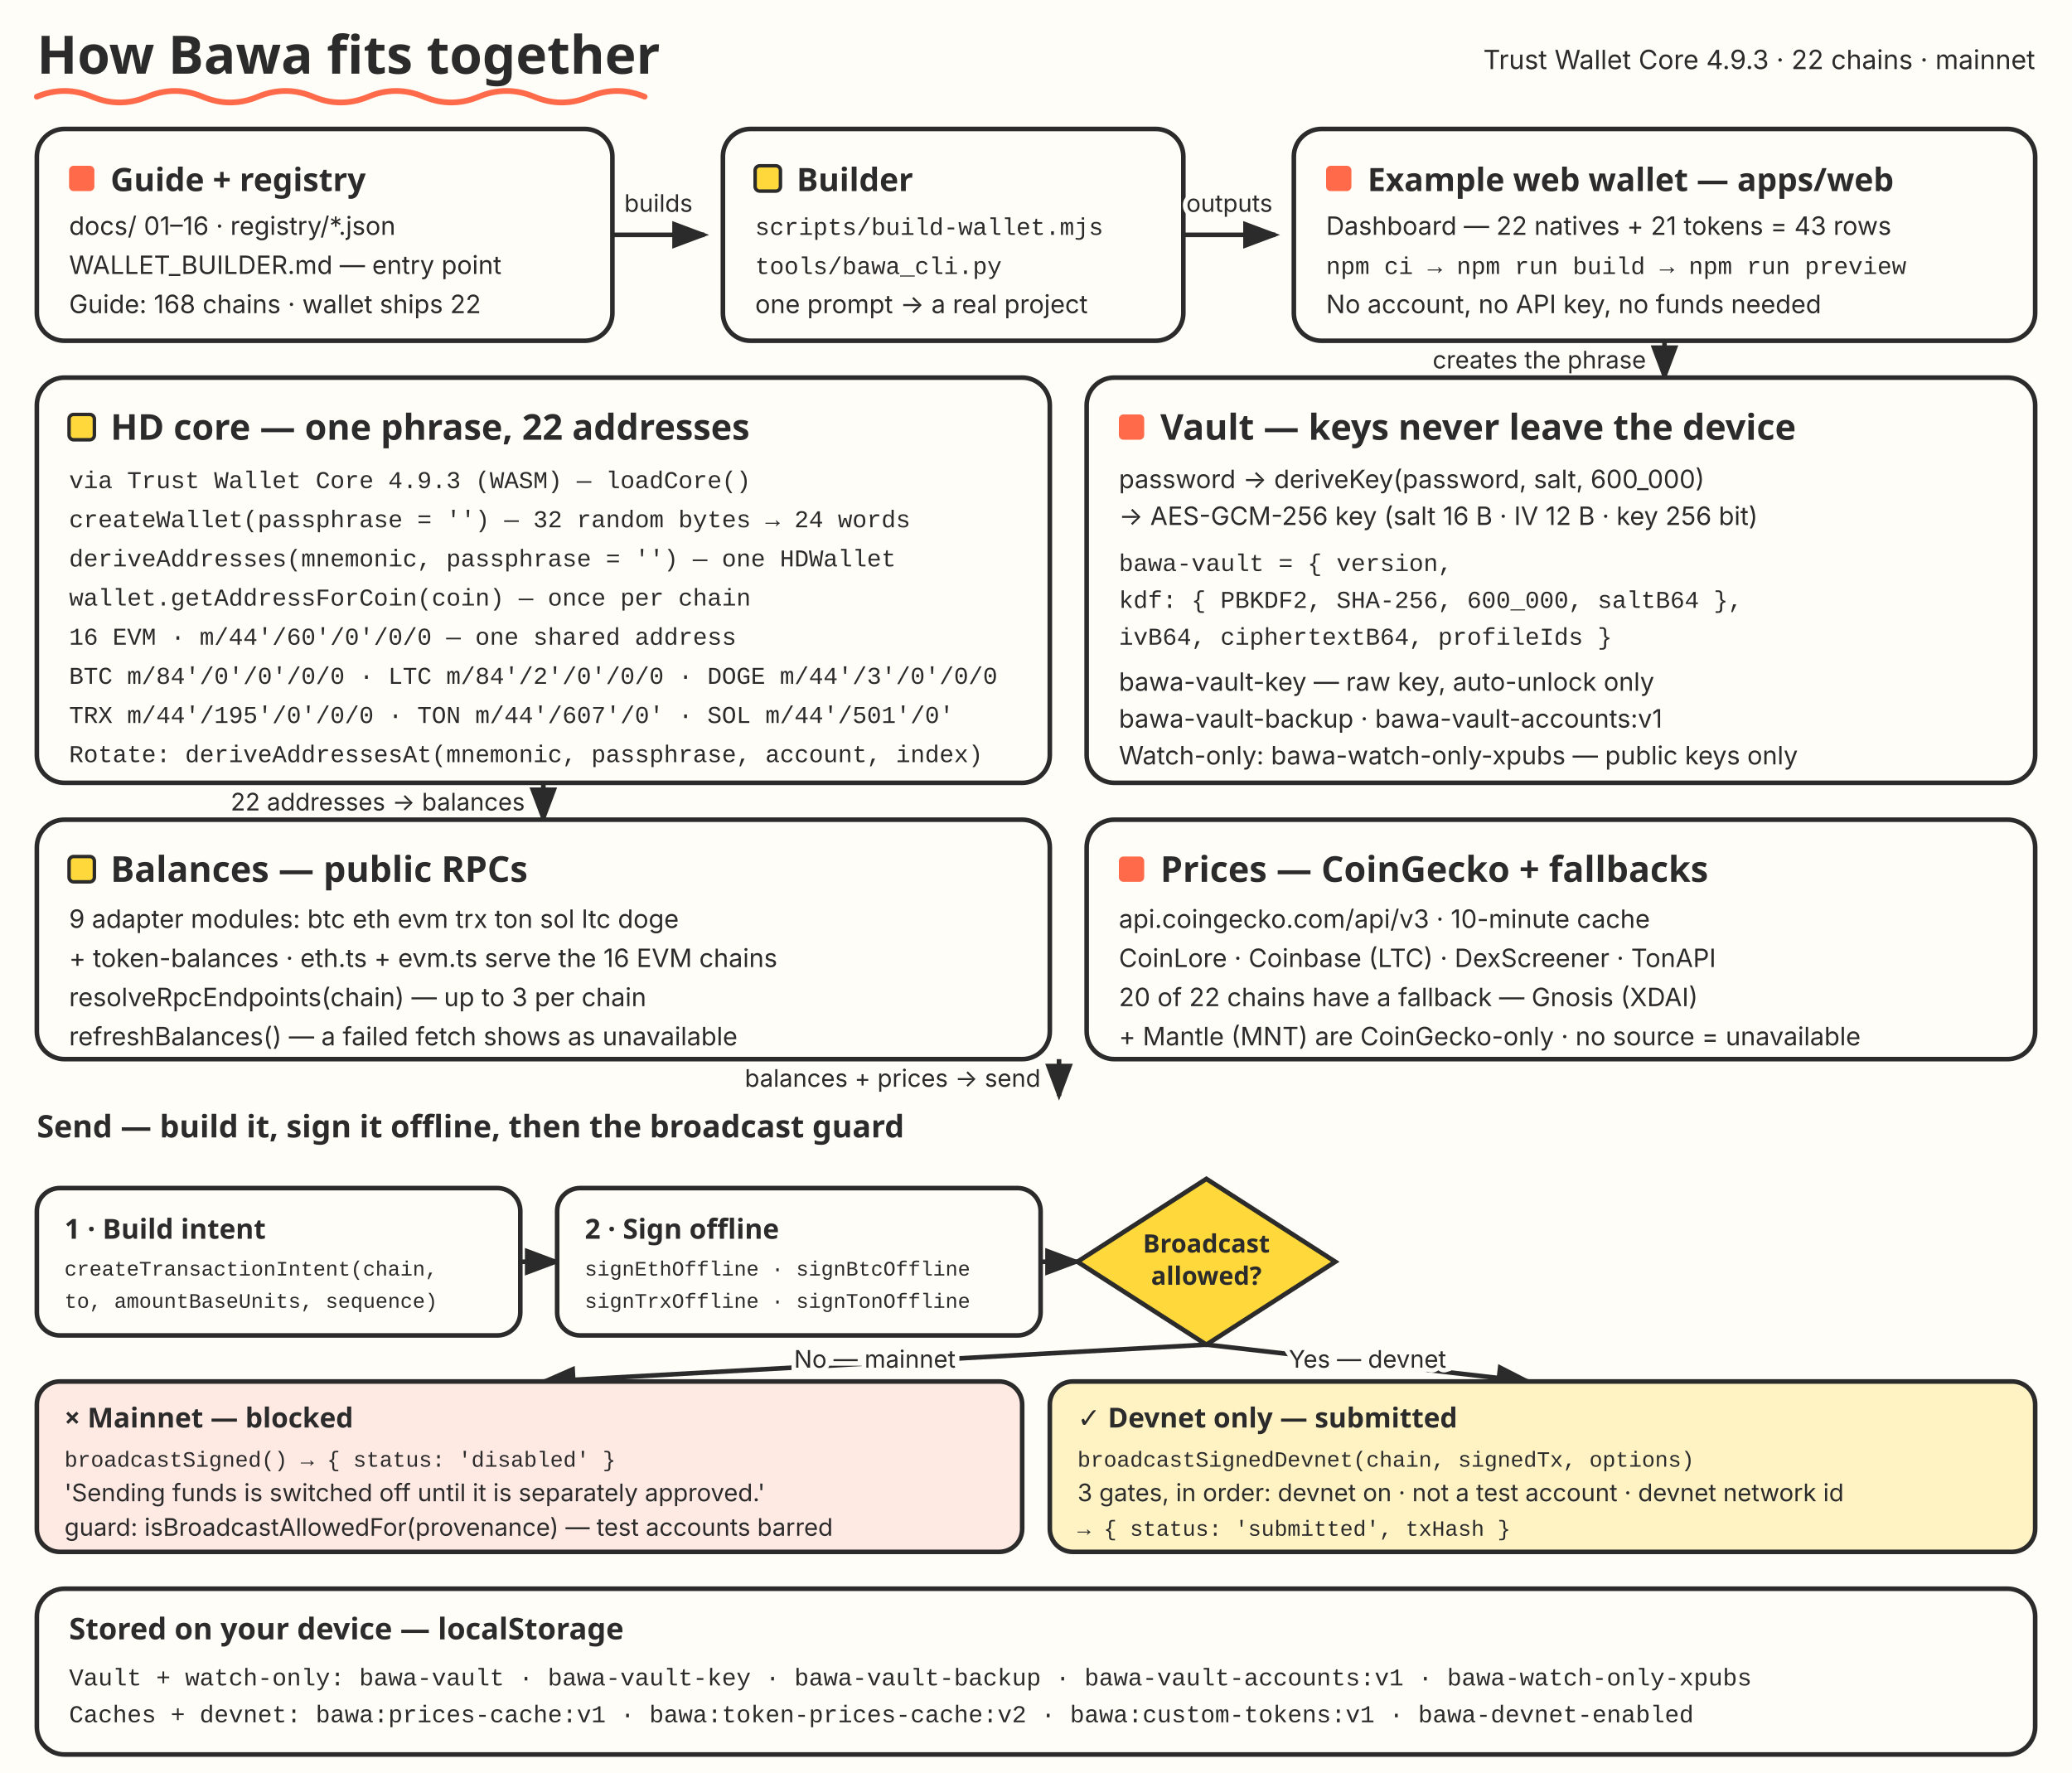
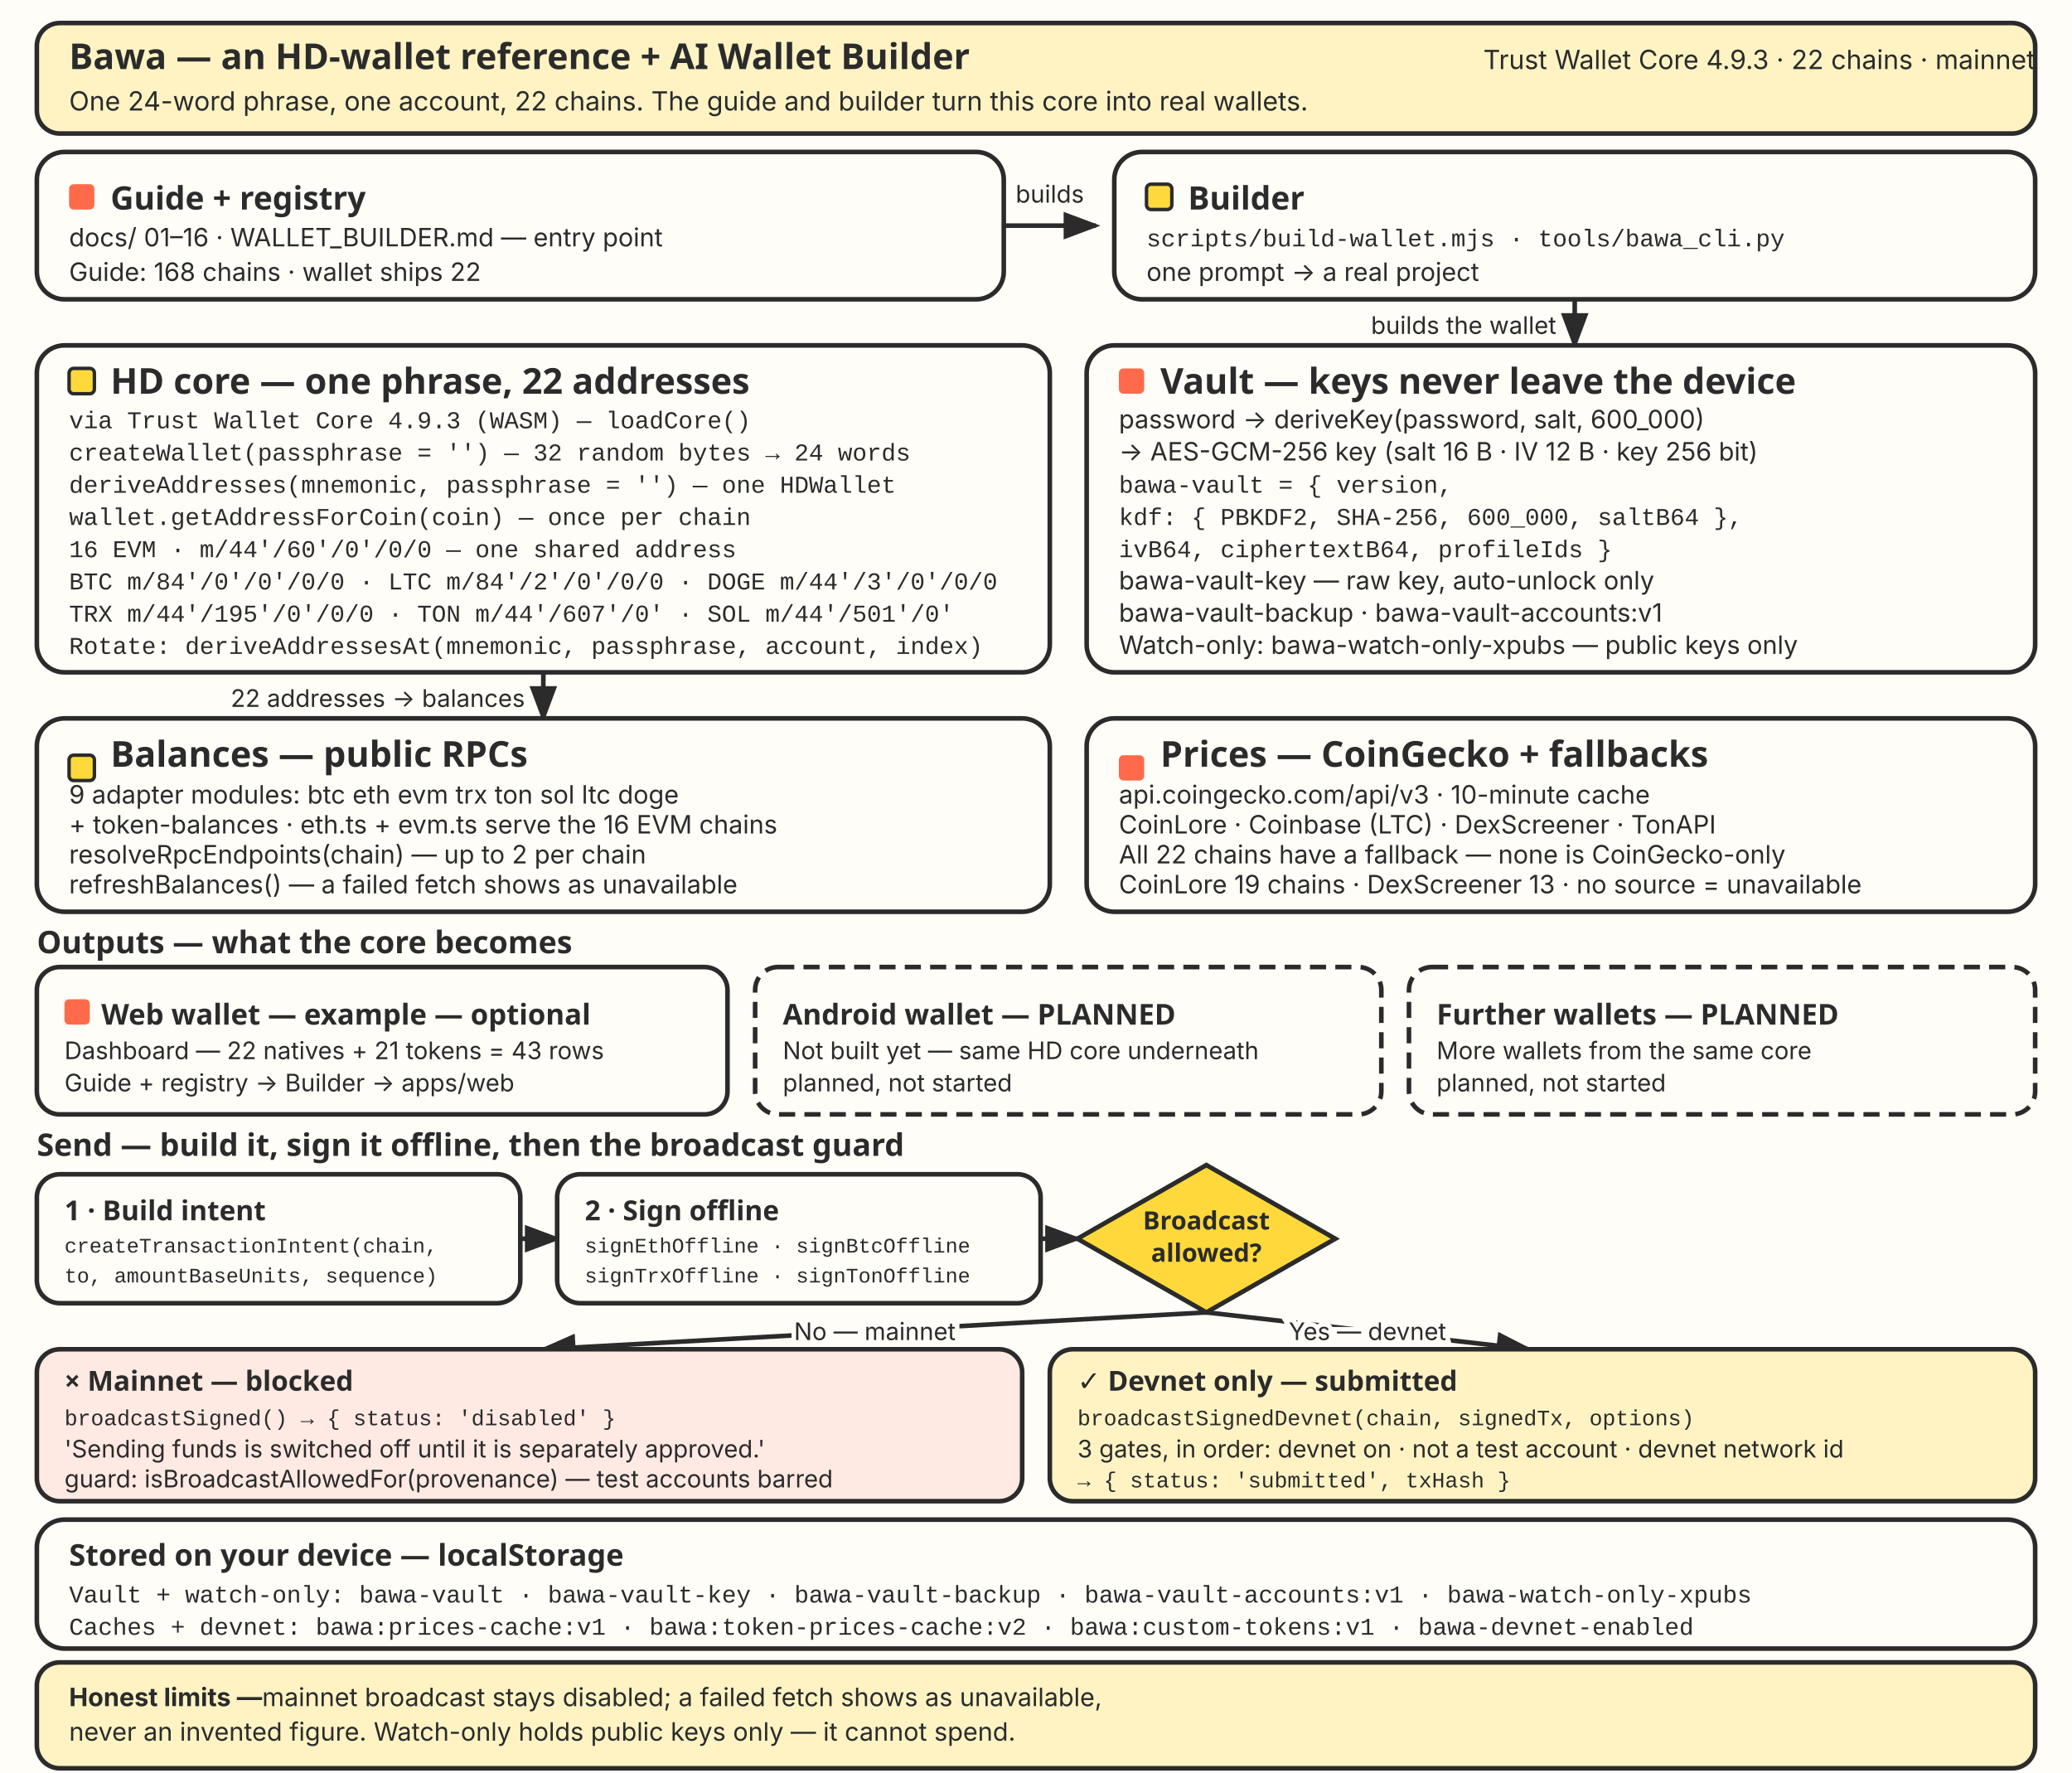
<svg xmlns="http://www.w3.org/2000/svg" width="900" height="770" viewBox="0 0 900 770" role="img" aria-labelledby="archTitle archDesc">
  <style>
    .t { font-family: "Baloo 2", "Trebuchet MS", Verdana, sans-serif; fill: #2B2B2B; }
    .b { font-family: Inter, "Trebuchet MS", Verdana, sans-serif; fill: #2B2B2B; }
    .m { font-family: "SFMono-Regular", Consolas, "Liberation Mono", monospace; fill: #2B2B2B; }
    .panel { fill: #FFFDF7; stroke: #2B2B2B; stroke-width: 2; }
    .tintC { fill: #FFE9E3; stroke: #2B2B2B; stroke-width: 2; }
    .tintS { fill: #FFF3C4; stroke: #2B2B2B; stroke-width: 2; }
+     .planned { fill: #FFFDF7; stroke: #2B2B2B; stroke-width: 2; stroke-dasharray: 7,4; }
    .diamond { fill: #FFD93B; stroke: #2B2B2B; stroke-width: 2; }
    .accent { fill: #FF6B4A; }
    .sun { fill: #FFD93B; }
    .arrow { stroke: #2B2B2B; stroke-width: 2; fill: none; }
    .lbl { font-family: Inter, "Trebuchet MS", Verdana, sans-serif; fill: #2B2B2B; paint-order: stroke; stroke: #FFFDF7; stroke-width: 4; }
  </style>
  <defs>
    <marker id="ah" markerWidth="10" markerHeight="10" refX="7" refY="3" orient="auto" markerUnits="strokeWidth">
      <path d="M0,0 L8,3 L0,6 z" fill="#2B2B2B" />
    </marker>
  </defs>
  <rect x="0" y="0" width="900" height="770" fill="#FFFDF7" />
-   <text class="t" x="16" y="32" font-size="23" font-weight="700">How Bawa fits together</text>
+   <rect class="tintS" x="16" y="10" width="868" height="48" rx="10" />
+   <text class="t" x="30" y="30" font-size="15.5" font-weight="700">Bawa — an HD-wallet reference + AI Wallet Builder</text>
  <text class="b" x="884" y="30" font-size="11.5" text-anchor="end">Trust Wallet Core 4.9.3 · 22 chains · mainnet</text>
-   <path d="M16,42 q12,-5 24,0 t24,0 t24,0 t24,0 t24,0 t24,0 t24,0 t24,0 t24,0 t24,0 t24,0" fill="none" stroke="#FF6B4A" stroke-width="2.5" stroke-linecap="round" />
-   <rect class="panel" x="16" y="56" width="250" height="92" rx="12" />
-   <rect class="accent" x="30" y="72" width="11" height="11" rx="2" />
-   <text class="t" x="48" y="83" font-size="14" font-weight="700">Guide + registry</text>
-   <text class="b" x="30" y="102" font-size="11">docs/ 01–16 · registry/*.json</text>
-   <text class="b" x="30" y="119" font-size="11">WALLET_BUILDER.md — entry point</text>
-   <text class="b" x="30" y="136" font-size="11">Guide: 168 chains · wallet ships 22</text>
-   <path class="arrow" d="M266,102 L306,102" marker-end="url(#ah)" />
-   <text class="lbl" x="286" y="92" font-size="10.5" text-anchor="middle">builds</text>
-   <rect class="panel" x="314" y="56" width="200" height="92" rx="12" />
-   <rect class="sun" x="328" y="72" width="11" height="11" rx="2" stroke="#2B2B2B" stroke-width="1.5" />
-   <text class="t" x="346" y="83" font-size="14" font-weight="700">Builder</text>
-   <text class="m" x="328" y="102" font-size="10.5">scripts/build-wallet.mjs</text>
-   <text class="m" x="328" y="119" font-size="10.5">tools/bawa_cli.py</text>
-   <text class="b" x="328" y="136" font-size="11">one prompt → a real project</text>
-   <path class="arrow" d="M514,102 L554,102" marker-end="url(#ah)" />
-   <text class="lbl" x="534" y="92" font-size="10.5" text-anchor="middle">outputs</text>
-   <rect class="panel" x="562" y="56" width="322" height="92" rx="12" />
-   <rect class="accent" x="576" y="72" width="11" height="11" rx="2" />
-   <text class="t" x="594" y="83" font-size="14" font-weight="700">Example web wallet — apps/web</text>
-   <text class="b" x="576" y="102" font-size="11">Dashboard — 22 natives + 21 tokens = 43 rows</text>
-   <text class="m" x="576" y="119" font-size="10.5">npm ci → npm run build → npm run preview</text>
-   <text class="b" x="576" y="136" font-size="11">No account, no API key, no funds needed</text>
-   <path class="arrow" d="M723,148 L723,164" marker-end="url(#ah)" />
-   <text class="lbl" x="715" y="160" font-size="10.5" text-anchor="end">creates the phrase</text>
-   <rect class="panel" x="16" y="164" width="440" height="176" rx="12" />
-   <rect class="sun" x="30" y="180" width="11" height="11" rx="2" stroke="#2B2B2B" stroke-width="1.5" />
-   <text class="t" x="48" y="191" font-size="15.5" font-weight="700">HD core — one phrase, 22 addresses</text>
-   <text class="m" x="30" y="212" font-size="10.5">via Trust Wallet Core 4.9.3 (WASM) — loadCore()</text>
-   <text class="m" x="30" y="229" font-size="10.5">createWallet(passphrase = '') — 32 random bytes → 24 words</text>
-   <text class="m" x="30" y="246" font-size="10.5">deriveAddresses(mnemonic, passphrase = '') — one HDWallet</text>
-   <text class="m" x="30" y="263" font-size="10.5">wallet.getAddressForCoin(coin) — once per chain</text>
-   <text class="m" x="30" y="280" font-size="10.5">16 EVM · m/44'/60'/0'/0/0 — one shared address</text>
-   <text class="m" x="30" y="297" font-size="10.5">BTC m/84'/0'/0'/0/0 · LTC m/84'/2'/0'/0/0 · DOGE m/44'/3'/0'/0/0</text>
-   <text class="m" x="30" y="314" font-size="10.5">TRX m/44'/195'/0'/0/0 · TON m/44'/607'/0' · SOL m/44'/501'/0'</text>
-   <text class="m" x="30" y="331" font-size="10.5">Rotate: deriveAddressesAt(mnemonic, passphrase, account, index)</text>
-   <rect class="panel" x="472" y="164" width="412" height="176" rx="12" />
-   <rect class="accent" x="486" y="180" width="11" height="11" rx="2" />
-   <text class="t" x="504" y="191" font-size="15.5" font-weight="700">Vault — keys never leave the device</text>
-   <text class="b" x="486" y="212" font-size="11">password → deriveKey(password, salt, 600_000)</text>
-   <text class="b" x="486" y="228" font-size="11">→ AES-GCM-256 key (salt 16 B · IV 12 B · key 256 bit)</text>
-   <text class="m" x="486" y="248" font-size="10.5">bawa-vault = { version,</text>
-   <text class="m" x="486" y="264" font-size="10.5">  kdf: { PBKDF2, SHA-256, 600_000, saltB64 },</text>
-   <text class="m" x="486" y="280" font-size="10.5">  ivB64, ciphertextB64, profileIds }</text>
-   <text class="b" x="486" y="300" font-size="11">bawa-vault-key — raw key, auto-unlock only</text>
-   <text class="b" x="486" y="316" font-size="11">bawa-vault-backup · bawa-vault-accounts:v1</text>
-   <text class="b" x="486" y="332" font-size="11">Watch-only: bawa-watch-only-xpubs — public keys only</text>
-   <path class="arrow" d="M236,340 L236,356" marker-end="url(#ah)" />
-   <text class="lbl" x="228" y="352" font-size="10.5" text-anchor="end">22 addresses → balances</text>
-   <rect class="panel" x="16" y="356" width="440" height="104" rx="12" />
-   <rect class="sun" x="30" y="372" width="11" height="11" rx="2" stroke="#2B2B2B" stroke-width="1.5" />
-   <text class="t" x="48" y="383" font-size="15.5" font-weight="700">Balances — public RPCs</text>
-   <text class="b" x="30" y="403" font-size="11">9 adapter modules: btc eth evm trx ton sol ltc doge</text>
-   <text class="b" x="30" y="420" font-size="11">+ token-balances · eth.ts + evm.ts serve the 16 EVM chains</text>
-   <text class="b" x="30" y="437" font-size="11">resolveRpcEndpoints(chain) — up to 3 per chain</text>
-   <text class="b" x="30" y="454" font-size="11">refreshBalances() — a failed fetch shows as unavailable</text>
-   <rect class="panel" x="472" y="356" width="412" height="104" rx="12" />
-   <rect class="accent" x="486" y="372" width="11" height="11" rx="2" />
-   <text class="t" x="504" y="383" font-size="15.5" font-weight="700">Prices — CoinGecko + fallbacks</text>
-   <text class="b" x="486" y="403" font-size="11">api.coingecko.com/api/v3 · 10-minute cache</text>
-   <text class="b" x="486" y="420" font-size="11">CoinLore · Coinbase (LTC) · DexScreener · TonAPI</text>
-   <text class="b" x="486" y="437" font-size="11">20 of 22 chains have a fallback — Gnosis (XDAI)</text>
-   <text class="b" x="486" y="454" font-size="11">+ Mantle (MNT) are CoinGecko-only · no source = unavailable</text>
-   <path class="arrow" d="M460,460 L460,476" marker-end="url(#ah)" />
-   <text class="lbl" x="452" y="472" font-size="10.5" text-anchor="end">balances + prices → send</text>
-   <text class="t" x="16" y="494" font-size="13.5" font-weight="700">Send — build it, sign it offline, then the broadcast guard</text>
-   <rect class="panel" x="16" y="516" width="210" height="64" rx="10" />
-   <text class="t" x="28" y="538" font-size="12" font-weight="700">1 · Build intent</text>
-   <text class="m" x="28" y="554" font-size="9">createTransactionIntent(chain,</text>
-   <text class="m" x="28" y="568" font-size="9">to, amountBaseUnits, sequence)</text>
-   <path class="arrow" d="M226,548 L242,548" marker-end="url(#ah)" />
-   <rect class="panel" x="242" y="516" width="210" height="64" rx="10" />
-   <text class="t" x="254" y="538" font-size="12" font-weight="700">2 · Sign offline</text>
-   <text class="m" x="254" y="554" font-size="9">signEthOffline · signBtcOffline</text>
-   <text class="m" x="254" y="568" font-size="9">signTrxOffline · signTonOffline</text>
-   <path class="arrow" d="M452,548 L468,548" marker-end="url(#ah)" />
-   <polygon class="diamond" points="524,512 580,548 524,584 468,548" />
-   <text class="t" x="524" y="544" font-size="11" font-weight="700" text-anchor="middle">Broadcast</text>
-   <text class="t" x="524" y="558" font-size="11" font-weight="700" text-anchor="middle">allowed?</text>
-   <path class="arrow" d="M524,584 L236,600" marker-end="url(#ah)" />
-   <text class="lbl" x="380" y="594" font-size="10.5" text-anchor="middle">No — mainnet</text>
-   <path class="arrow" d="M524,584 L664,600" marker-end="url(#ah)" />
-   <text class="lbl" x="594" y="594" font-size="10.5" text-anchor="middle">Yes — devnet</text>
-   <rect class="tintC" x="16" y="600" width="428" height="74" rx="10" />
-   <text class="t" x="28" y="620" font-size="12" font-weight="700">× Mainnet — blocked</text>
-   <text class="m" x="28" y="637" font-size="9.5">broadcastSigned() → { status: 'disabled' }</text>
-   <text class="b" x="28" y="652" font-size="10.5">'Sending funds is switched off until it is separately approved.'</text>
-   <text class="b" x="28" y="667" font-size="10.5">guard: isBroadcastAllowedFor(provenance) — test accounts barred</text>
-   <rect class="tintS" x="456" y="600" width="428" height="74" rx="10" />
-   <text class="t" x="468" y="620" font-size="12" font-weight="700">✓ Devnet only — submitted</text>
-   <text class="m" x="468" y="637" font-size="9.5">broadcastSignedDevnet(chain, signedTx, options)</text>
-   <text class="b" x="468" y="652" font-size="10.5">3 gates, in order: devnet on · not a test account · devnet network id</text>
-   <text class="m" x="468" y="667" font-size="9.5">→ { status: 'submitted', txHash }</text>
-   <rect class="panel" x="16" y="690" width="868" height="72" rx="12" />
-   <text class="t" x="30" y="712" font-size="13" font-weight="700">Stored on your device — localStorage</text>
-   <text class="m" x="30" y="732" font-size="10.5">Vault + watch-only: bawa-vault · bawa-vault-key · bawa-vault-backup · bawa-vault-accounts:v1 · bawa-watch-only-xpubs</text>
-   <text class="m" x="30" y="748" font-size="10.5">Caches + devnet: bawa:prices-cache:v1 · bawa:token-prices-cache:v2 · bawa:custom-tokens:v1 · bawa-devnet-enabled</text>
+   <text class="b" x="30" y="48" font-size="11.5">One 24-word phrase, one account, 22 chains. The guide and builder turn this core into real wallets.</text>
+   <rect class="panel" x="16" y="66" width="420" height="64" rx="12" />
+   <rect class="accent" x="30" y="80" width="11" height="11" rx="2" />
+   <text class="t" x="48" y="91" font-size="14" font-weight="700">Guide + registry</text>
+   <text class="b" x="30" y="107" font-size="11">docs/ 01–16 · WALLET_BUILDER.md — entry point</text>
+   <text class="b" x="30" y="122" font-size="11">Guide: 168 chains · wallet ships 22</text>
+   <path class="arrow" d="M436,98 L476,98" marker-end="url(#ah)" />
+   <text class="lbl" x="456" y="88" font-size="10.5" text-anchor="middle">builds</text>
+   <rect class="panel" x="484" y="66" width="400" height="64" rx="12" />
+   <rect class="sun" x="498" y="80" width="11" height="11" rx="2" stroke="#2B2B2B" stroke-width="1.5" />
+   <text class="t" x="516" y="91" font-size="14" font-weight="700">Builder</text>
+   <text class="m" x="498" y="107" font-size="10.5">scripts/build-wallet.mjs · tools/bawa_cli.py</text>
+   <text class="b" x="498" y="122" font-size="11">one prompt → a real project</text>
+   <path class="arrow" d="M684,130 L684,150" marker-end="url(#ah)" />
+   <text class="lbl" x="676" y="145" font-size="10.5" text-anchor="end">builds the wallet</text>
+   <rect class="panel" x="16" y="150" width="440" height="142" rx="12" />
+   <rect class="sun" x="30" y="160" width="11" height="11" rx="2" stroke="#2B2B2B" stroke-width="1.5" />
+   <text class="t" x="48" y="171" font-size="15.5" font-weight="700">HD core — one phrase, 22 addresses</text>
+   <text class="m" x="30" y="186" font-size="10.5">via Trust Wallet Core 4.9.3 (WASM) — loadCore()</text>
+   <text class="m" x="30" y="200" font-size="10.5">createWallet(passphrase = '') — 32 random bytes → 24 words</text>
+   <text class="m" x="30" y="214" font-size="10.5">deriveAddresses(mnemonic, passphrase = '') — one HDWallet</text>
+   <text class="m" x="30" y="228" font-size="10.5">wallet.getAddressForCoin(coin) — once per chain</text>
+   <text class="m" x="30" y="242" font-size="10.5">16 EVM · m/44'/60'/0'/0/0 — one shared address</text>
+   <text class="m" x="30" y="256" font-size="10.5">BTC m/84'/0'/0'/0/0 · LTC m/84'/2'/0'/0/0 · DOGE m/44'/3'/0'/0/0</text>
+   <text class="m" x="30" y="270" font-size="10.5">TRX m/44'/195'/0'/0/0 · TON m/44'/607'/0' · SOL m/44'/501'/0'</text>
+   <text class="m" x="30" y="284" font-size="10.5">Rotate: deriveAddressesAt(mnemonic, passphrase, account, index)</text>
+   <rect class="panel" x="472" y="150" width="412" height="142" rx="12" />
+   <rect class="accent" x="486" y="160" width="11" height="11" rx="2" />
+   <text class="t" x="504" y="171" font-size="15.5" font-weight="700">Vault — keys never leave the device</text>
+   <text class="b" x="486" y="186" font-size="11">password → deriveKey(password, salt, 600_000)</text>
+   <text class="b" x="486" y="200" font-size="11">→ AES-GCM-256 key (salt 16 B · IV 12 B · key 256 bit)</text>
+   <text class="m" x="486" y="214" font-size="10.5">bawa-vault = { version,</text>
+   <text class="m" x="486" y="228" font-size="10.5">  kdf: { PBKDF2, SHA-256, 600_000, saltB64 },</text>
+   <text class="m" x="486" y="242" font-size="10.5">  ivB64, ciphertextB64, profileIds }</text>
+   <text class="b" x="486" y="256" font-size="11">bawa-vault-key — raw key, auto-unlock only</text>
+   <text class="b" x="486" y="270" font-size="11">bawa-vault-backup · bawa-vault-accounts:v1</text>
+   <text class="b" x="486" y="284" font-size="11">Watch-only: bawa-watch-only-xpubs — public keys only</text>
+   <path class="arrow" d="M236,292 L236,312" marker-end="url(#ah)" />
+   <text class="lbl" x="228" y="307" font-size="10.5" text-anchor="end">22 addresses → balances</text>
+   <rect class="panel" x="16" y="312" width="440" height="84" rx="12" />
+   <rect class="sun" x="30" y="328" width="11" height="11" rx="2" stroke="#2B2B2B" stroke-width="1.5" />
+   <text class="t" x="48" y="333" font-size="15.5" font-weight="700">Balances — public RPCs</text>
+   <text class="b" x="30" y="349" font-size="11">9 adapter modules: btc eth evm trx ton sol ltc doge</text>
+   <text class="b" x="30" y="362" font-size="11">+ token-balances · eth.ts + evm.ts serve the 16 EVM chains</text>
+   <text class="b" x="30" y="375" font-size="11">resolveRpcEndpoints(chain) — up to 2 per chain</text>
+   <text class="b" x="30" y="388" font-size="11">refreshBalances() — a failed fetch shows as unavailable</text>
+   <rect class="panel" x="472" y="312" width="412" height="84" rx="12" />
+   <rect class="accent" x="486" y="328" width="11" height="11" rx="2" />
+   <text class="t" x="504" y="333" font-size="15.5" font-weight="700">Prices — CoinGecko + fallbacks</text>
+   <text class="b" x="486" y="349" font-size="11">api.coingecko.com/api/v3 · 10-minute cache</text>
+   <text class="b" x="486" y="362" font-size="11">CoinLore · Coinbase (LTC) · DexScreener · TonAPI</text>
+   <text class="b" x="486" y="375" font-size="11">All 22 chains have a fallback — none is CoinGecko-only</text>
+   <text class="b" x="486" y="388" font-size="11">CoinLore 19 chains · DexScreener 13 · no source = unavailable</text>
+   <text class="t" x="16" y="414" font-size="13.5" font-weight="700">Outputs — what the core becomes</text>
+   <rect class="panel" x="16" y="420" width="300" height="64" rx="10" />
+   <rect class="accent" x="28" y="434" width="11" height="11" rx="2" />
+   <text class="t" x="44" y="445" font-size="12.5" font-weight="700">Web wallet — example — optional</text>
+   <text class="b" x="28" y="460" font-size="10.5">Dashboard — 22 natives + 21 tokens = 43 rows</text>
+   <text class="b" x="28" y="474" font-size="10.5">Guide + registry → Builder → apps/web</text>
+   <rect class="planned" x="328" y="420" width="272" height="64" rx="10" />
+   <text class="t" x="340" y="445" font-size="12.5" font-weight="700">Android wallet — PLANNED</text>
+   <text class="b" x="340" y="460" font-size="10.5">Not built yet — same HD core underneath</text>
+   <text class="b" x="340" y="474" font-size="10.5">planned, not started</text>
+   <rect class="planned" x="612" y="420" width="272" height="64" rx="10" />
+   <text class="t" x="624" y="445" font-size="12.5" font-weight="700">Further wallets — PLANNED</text>
+   <text class="b" x="624" y="460" font-size="10.5">More wallets from the same core</text>
+   <text class="b" x="624" y="474" font-size="10.5">planned, not started</text>
+   <text class="t" x="16" y="502" font-size="13.5" font-weight="700">Send — build it, sign it offline, then the broadcast guard</text>
+   <rect class="panel" x="16" y="510" width="210" height="56" rx="10" />
+   <text class="t" x="28" y="530" font-size="12" font-weight="700">1 · Build intent</text>
+   <text class="m" x="28" y="544" font-size="9">createTransactionIntent(chain,</text>
+   <text class="m" x="28" y="557" font-size="9">to, amountBaseUnits, sequence)</text>
+   <path class="arrow" d="M226,538 L242,538" marker-end="url(#ah)" />
+   <rect class="panel" x="242" y="510" width="210" height="56" rx="10" />
+   <text class="t" x="254" y="530" font-size="12" font-weight="700">2 · Sign offline</text>
+   <text class="m" x="254" y="544" font-size="9">signEthOffline · signBtcOffline</text>
+   <text class="m" x="254" y="557" font-size="9">signTrxOffline · signTonOffline</text>
+   <path class="arrow" d="M452,538 L468,538" marker-end="url(#ah)" />
+   <polygon class="diamond" points="524,506 580,538 524,570 468,538" />
+   <text class="t" x="524" y="534" font-size="11" font-weight="700" text-anchor="middle">Broadcast</text>
+   <text class="t" x="524" y="548" font-size="11" font-weight="700" text-anchor="middle">allowed?</text>
+   <path class="arrow" d="M524,570 L236,586" marker-end="url(#ah)" />
+   <text class="lbl" x="380" y="582" font-size="10.5" text-anchor="middle">No — mainnet</text>
+   <path class="arrow" d="M524,570 L664,586" marker-end="url(#ah)" />
+   <text class="lbl" x="594" y="582" font-size="10.5" text-anchor="middle">Yes — devnet</text>
+   <rect class="tintC" x="16" y="586" width="428" height="66" rx="10" />
+   <text class="t" x="28" y="604" font-size="12" font-weight="700">× Mainnet — blocked</text>
+   <text class="m" x="28" y="619" font-size="9.5">broadcastSigned() → { status: 'disabled' }</text>
+   <text class="b" x="28" y="633" font-size="10.5">'Sending funds is switched off until it is separately approved.'</text>
+   <text class="b" x="28" y="646" font-size="10.5">guard: isBroadcastAllowedFor(provenance) — test accounts barred</text>
+   <rect class="tintS" x="456" y="586" width="428" height="66" rx="10" />
+   <text class="t" x="468" y="604" font-size="12" font-weight="700">✓ Devnet only — submitted</text>
+   <text class="m" x="468" y="619" font-size="9.5">broadcastSignedDevnet(chain, signedTx, options)</text>
+   <text class="b" x="468" y="633" font-size="10.5">3 gates, in order: devnet on · not a test account · devnet network id</text>
+   <text class="m" x="468" y="646" font-size="9.5">→ { status: 'submitted', txHash }</text>
+   <rect class="panel" x="16" y="660" width="868" height="56" rx="12" />
+   <text class="t" x="30" y="680" font-size="13" font-weight="700">Stored on your device — localStorage</text>
+   <text class="m" x="30" y="696" font-size="10.5">Vault + watch-only: bawa-vault · bawa-vault-key · bawa-vault-backup · bawa-vault-accounts:v1 · bawa-watch-only-xpubs</text>
+   <text class="m" x="30" y="710" font-size="10.5">Caches + devnet: bawa:prices-cache:v1 · bawa:token-prices-cache:v2 · bawa:custom-tokens:v1 · bawa-devnet-enabled</text>
+   <rect class="tintS" x="16" y="722" width="868" height="46" rx="10" />
+   <text class="b" x="30" y="741" font-size="11">
+     <tspan font-weight="700">Honest limits — </tspan>mainnet broadcast stays disabled; a failed fetch shows as unavailable,</text>
+   <text class="b" x="30" y="756" font-size="11">never an invented figure. Watch-only holds public keys only — it cannot spend.</text>
</svg>
